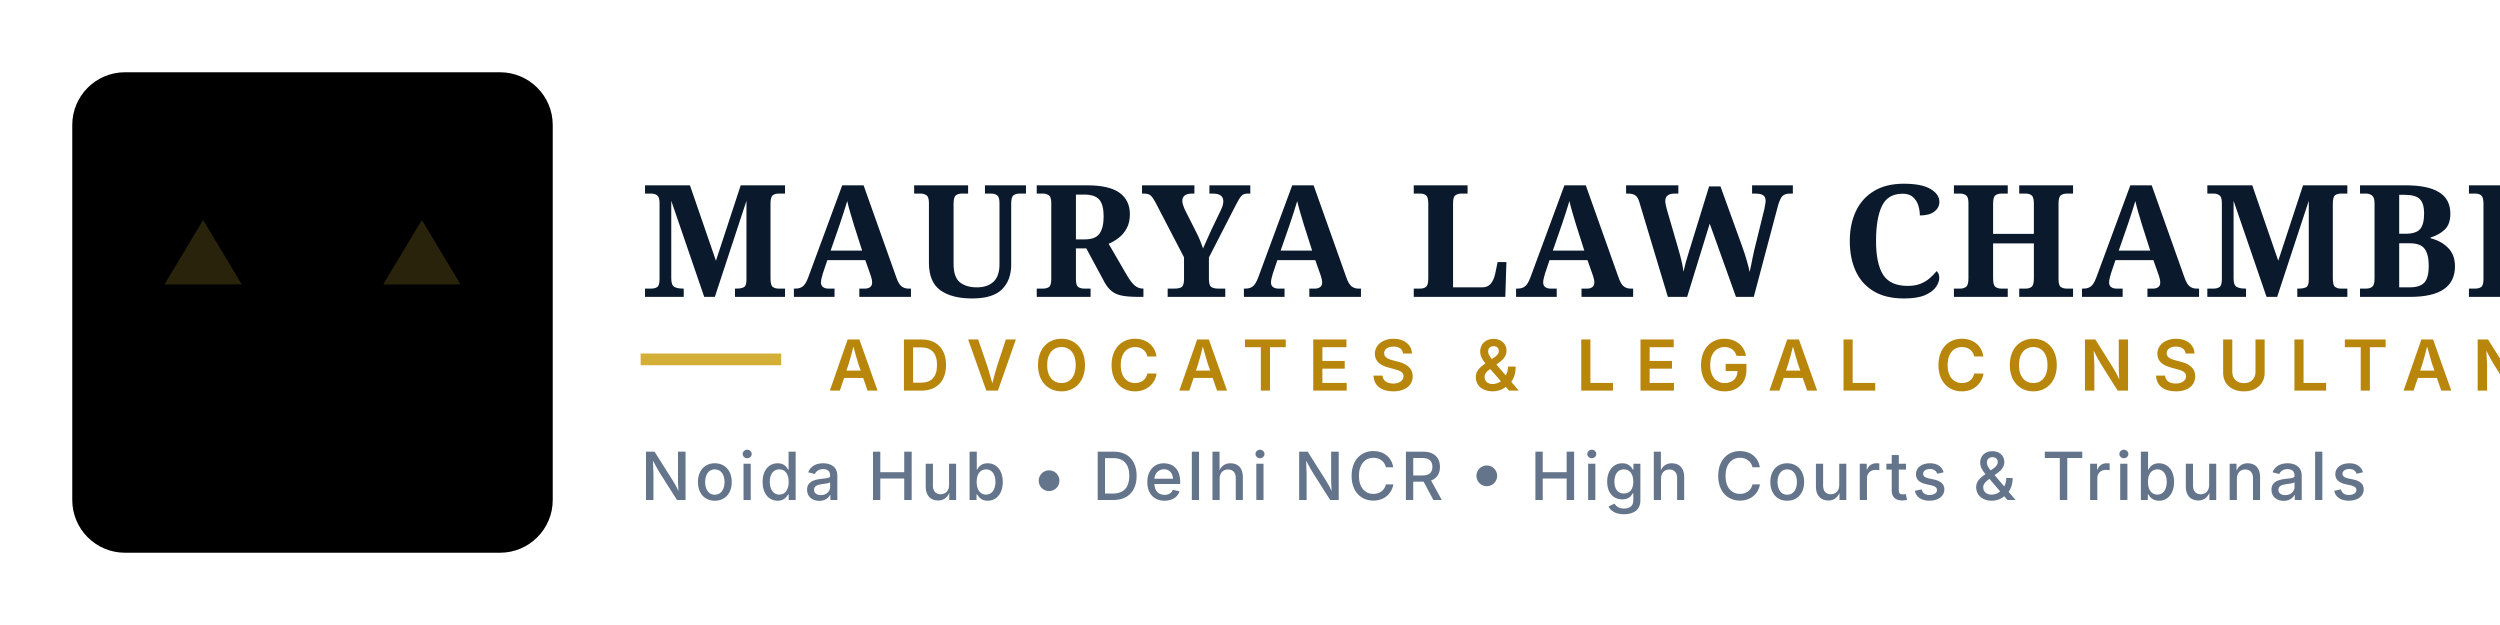
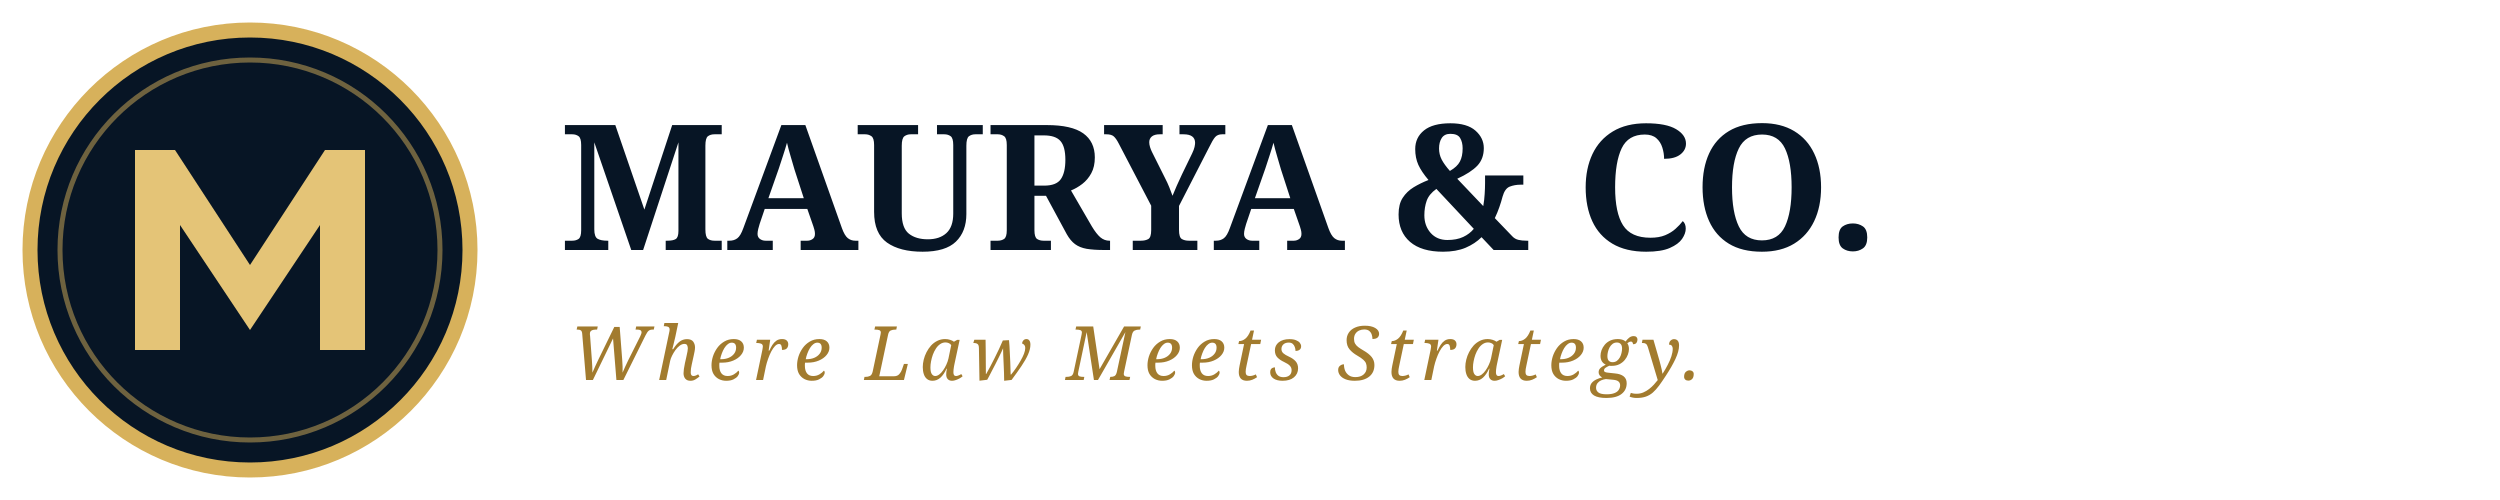
- <svg xmlns="http://www.w3.org/2000/svg" width="320" height="80" viewBox="0 0 320 80" fill="none">
-   <defs>
-     <linearGradient id="goldGradient" x1="0" y1="0" x2="60" y2="60" gradientUnits="userSpaceOnUse">
-       <stop stopColor="#FDE68A" />
-       <stop offset="0.5" stopColor="#D4AF37" />
-       <stop offset="1" stopColor="#996515" />
-     </linearGradient>
-     <linearGradient id="bgGradient" x1="0" y1="0" x2="60" y2="60" gradientUnits="userSpaceOnUse">
-       <stop stopColor="#0B192C" />
-       <stop offset="1" stopColor="#050C16" />
-     </linearGradient>
-   </defs>
-   <rect x="10" y="10" width="60" height="60" rx="6" fill="url(#bgGradient)" stroke="url(#goldGradient)" stroke-width="1.5" />
-   <rect x="14" y="14" width="52" height="52" rx="4" stroke="url(#goldGradient)" stroke-width="0.8" opacity="0.6" stroke-dasharray="3 2" />
-   <path d="M40 18V58" stroke="url(#goldGradient)" stroke-width="2" stroke-linecap="round" />
-   <circle cx="40" cy="18" r="2.5" fill="url(#goldGradient)" />
-   <path d="M26 27H54" stroke="url(#goldGradient)" stroke-width="2" stroke-linecap="round" />
-   <path d="M26 27L20 37H32L26 27Z" stroke="url(#goldGradient)" stroke-width="1.2" fill="#D4AF37" fill-opacity="0.2" />
-   <path d="M20 37C20 40 22.5 42 26 42C29.5 42 32 40 32 37" stroke="url(#goldGradient)" stroke-width="1.2" />
-   <path d="M54 27L48 37H60L54 27Z" stroke="url(#goldGradient)" stroke-width="1.2" fill="#D4AF37" fill-opacity="0.2" />
-   <path d="M48 37C48 40 50.5 42 54 42C57.5 42 60 40 60 37" stroke="url(#goldGradient)" stroke-width="1.2" />
-   <path d="M32 58H48" stroke="url(#goldGradient)" stroke-width="2.5" stroke-linecap="round" />
-   <path d="M28 62H52" stroke="url(#goldGradient)" stroke-width="1.5" stroke-linecap="round" />
-   <text x="82" y="38" font-family="'Playfair Display', Georgia, serif" font-size="20" font-weight="bold" fill="#0B192C" letter-spacing="0.5">MAURYA LAW CHAMBERS</text>
-   <line x1="82" y1="46" x2="100" y2="46" stroke="#D4AF37" stroke-width="1.5" />
-   <text x="106" y="50" font-family="Inter, system-ui, sans-serif" font-size="9" font-weight="600" fill="#B8860B" letter-spacing="2.5">ADVOCATES &amp; LEGAL CONSULTANTS</text>
-   <text x="82" y="64" font-family="Inter, system-ui, sans-serif" font-size="8.5" font-weight="500" fill="#64748B" letter-spacing="0.5">Noida Hub • Delhi NCR • High Courts &amp; Tribunals</text>
+ <svg xmlns="http://www.w3.org/2000/svg" width="500" height="100" viewBox="0 0 500 100" fill="none">
+   <circle cx="50" cy="50" r="44" fill="#071525" stroke="#D7B15B" stroke-width="3" />
+   <circle cx="50" cy="50" r="38" stroke="#D7B15B" stroke-opacity="0.5" stroke-width="1" />
+   <path d="M27 70V30H35L50 53L65 30H73V70H64V45L50 66L36 45V70H27Z" fill="#E4C477" />
+   <text x="112" y="50" font-family="Georgia, serif" font-size="35" font-weight="600" fill="#071525">MAURYA &amp; CO.</text>
+   <text x="114" y="76" font-family="Georgia, serif" font-size="15" font-style="italic" letter-spacing="1.5" fill="#A27B2E">Where Law Meets Strategy.</text>
</svg>
